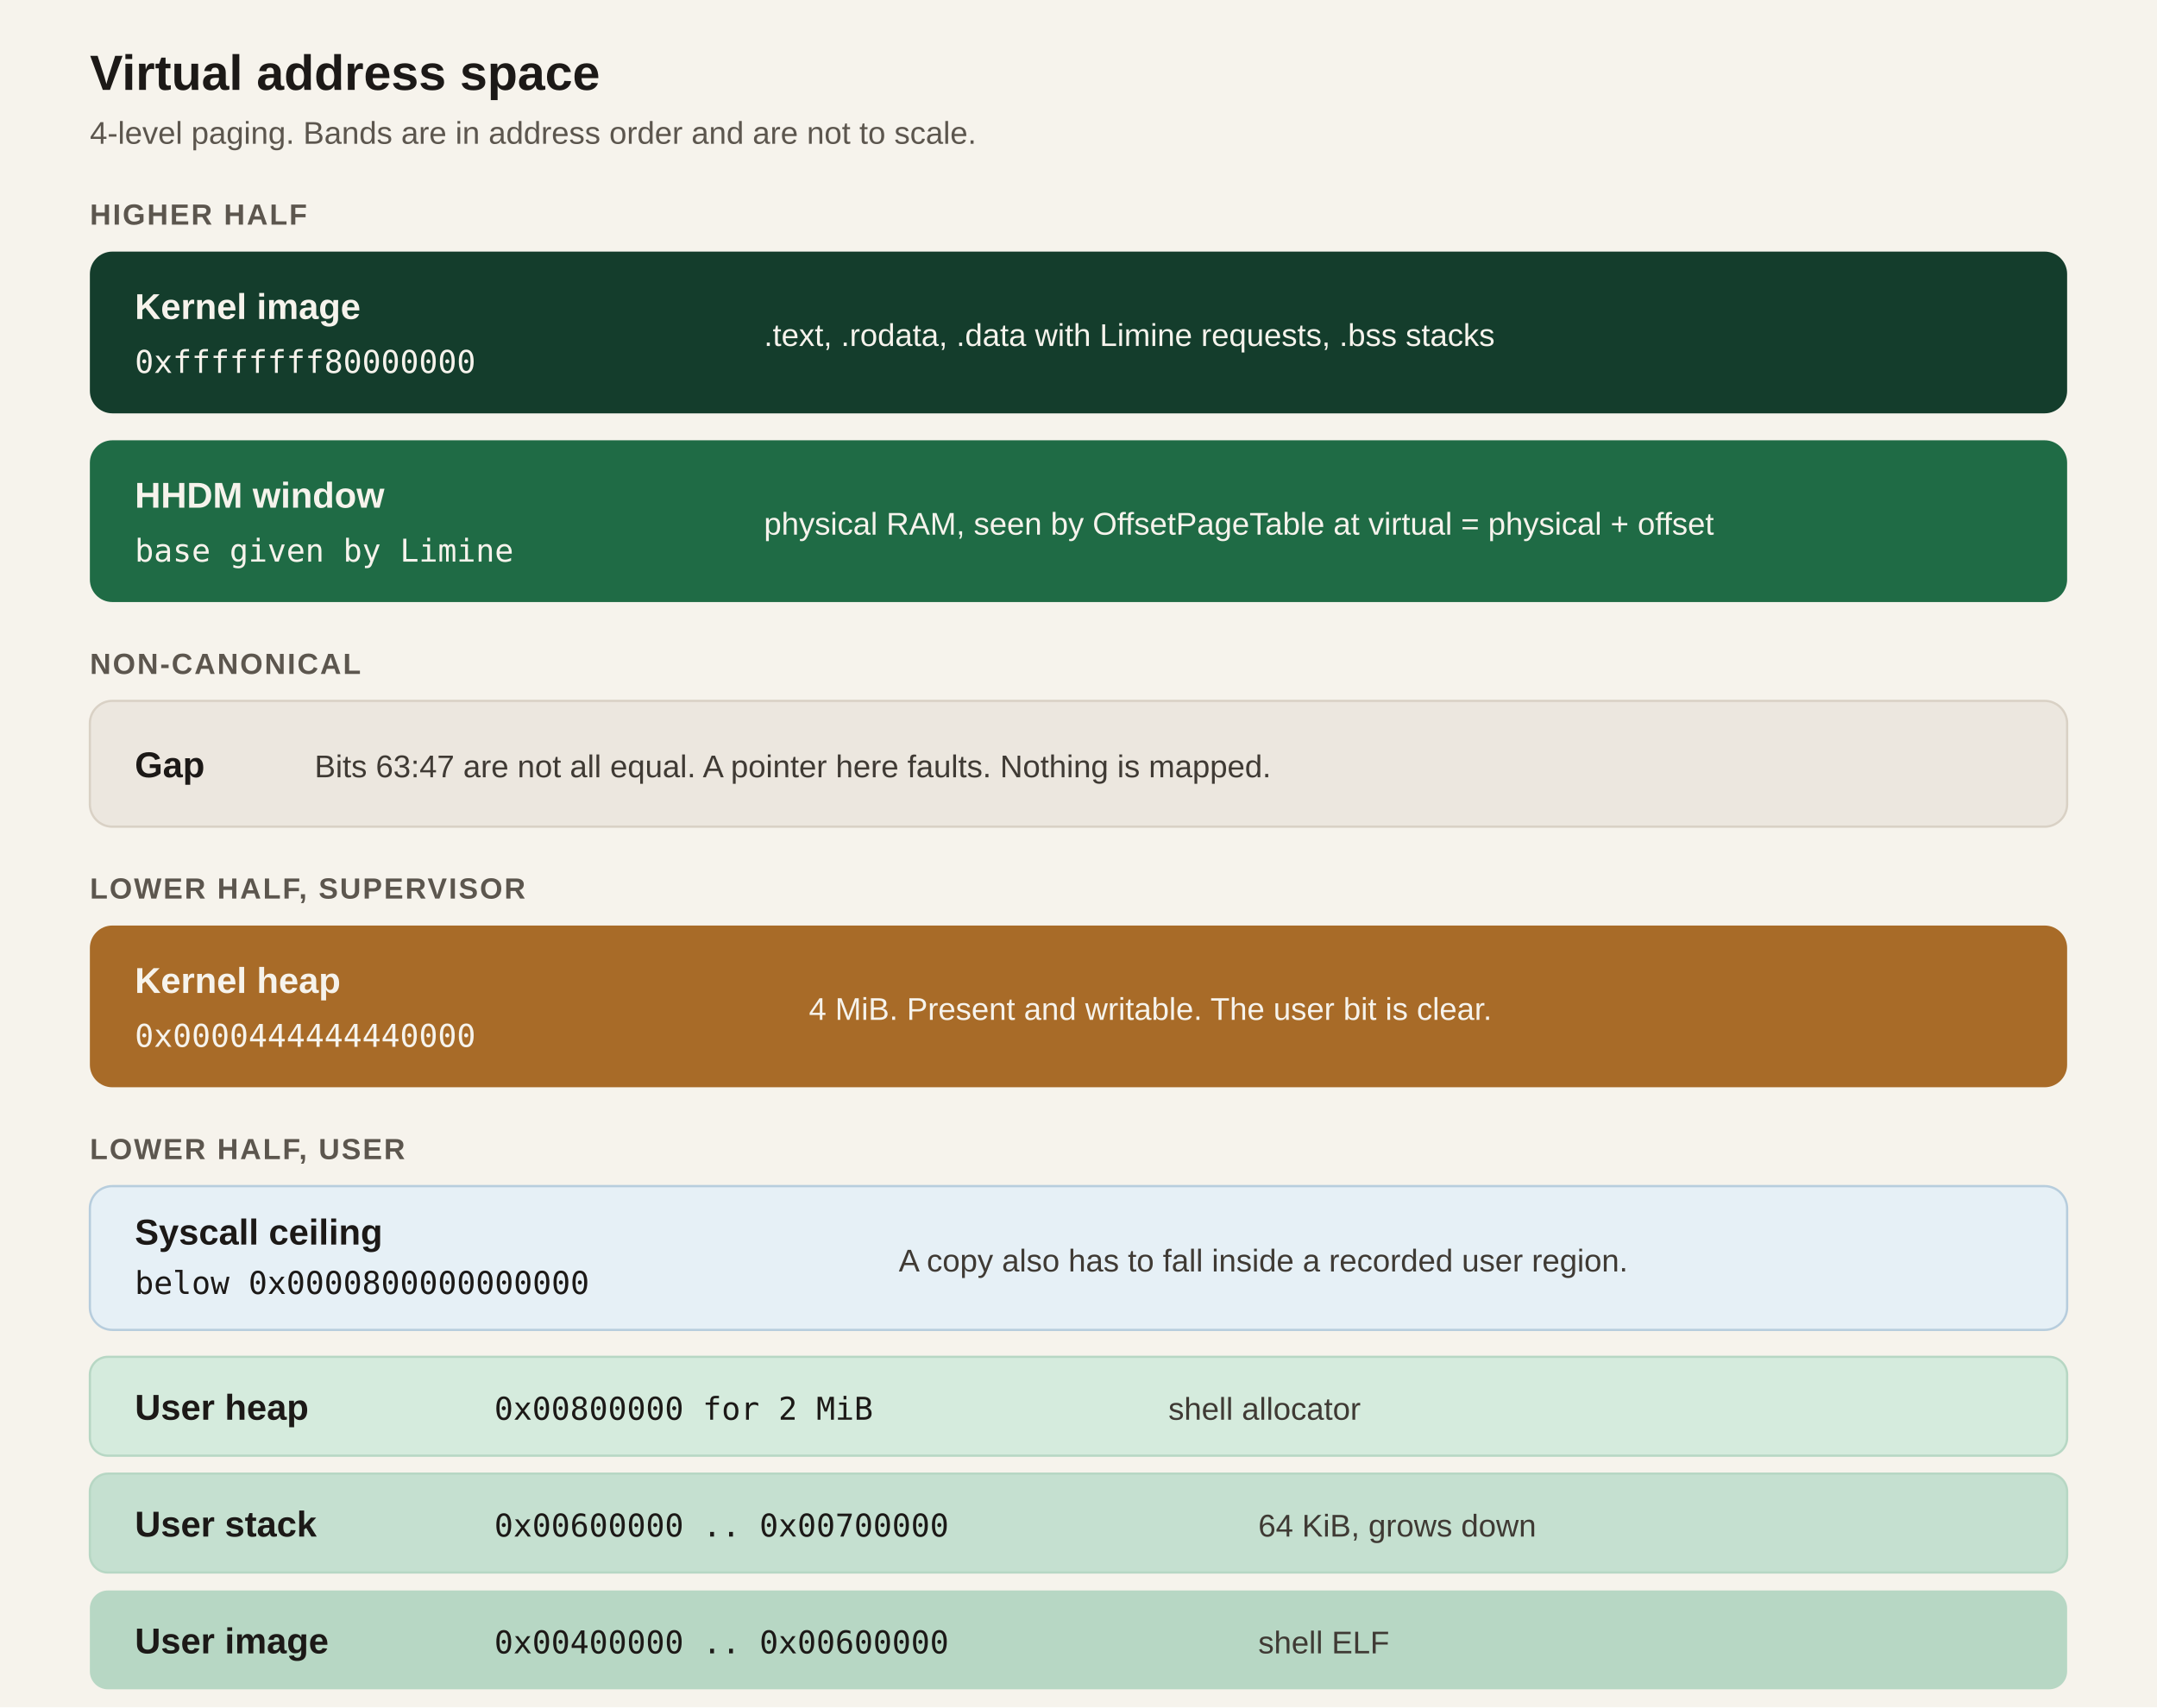
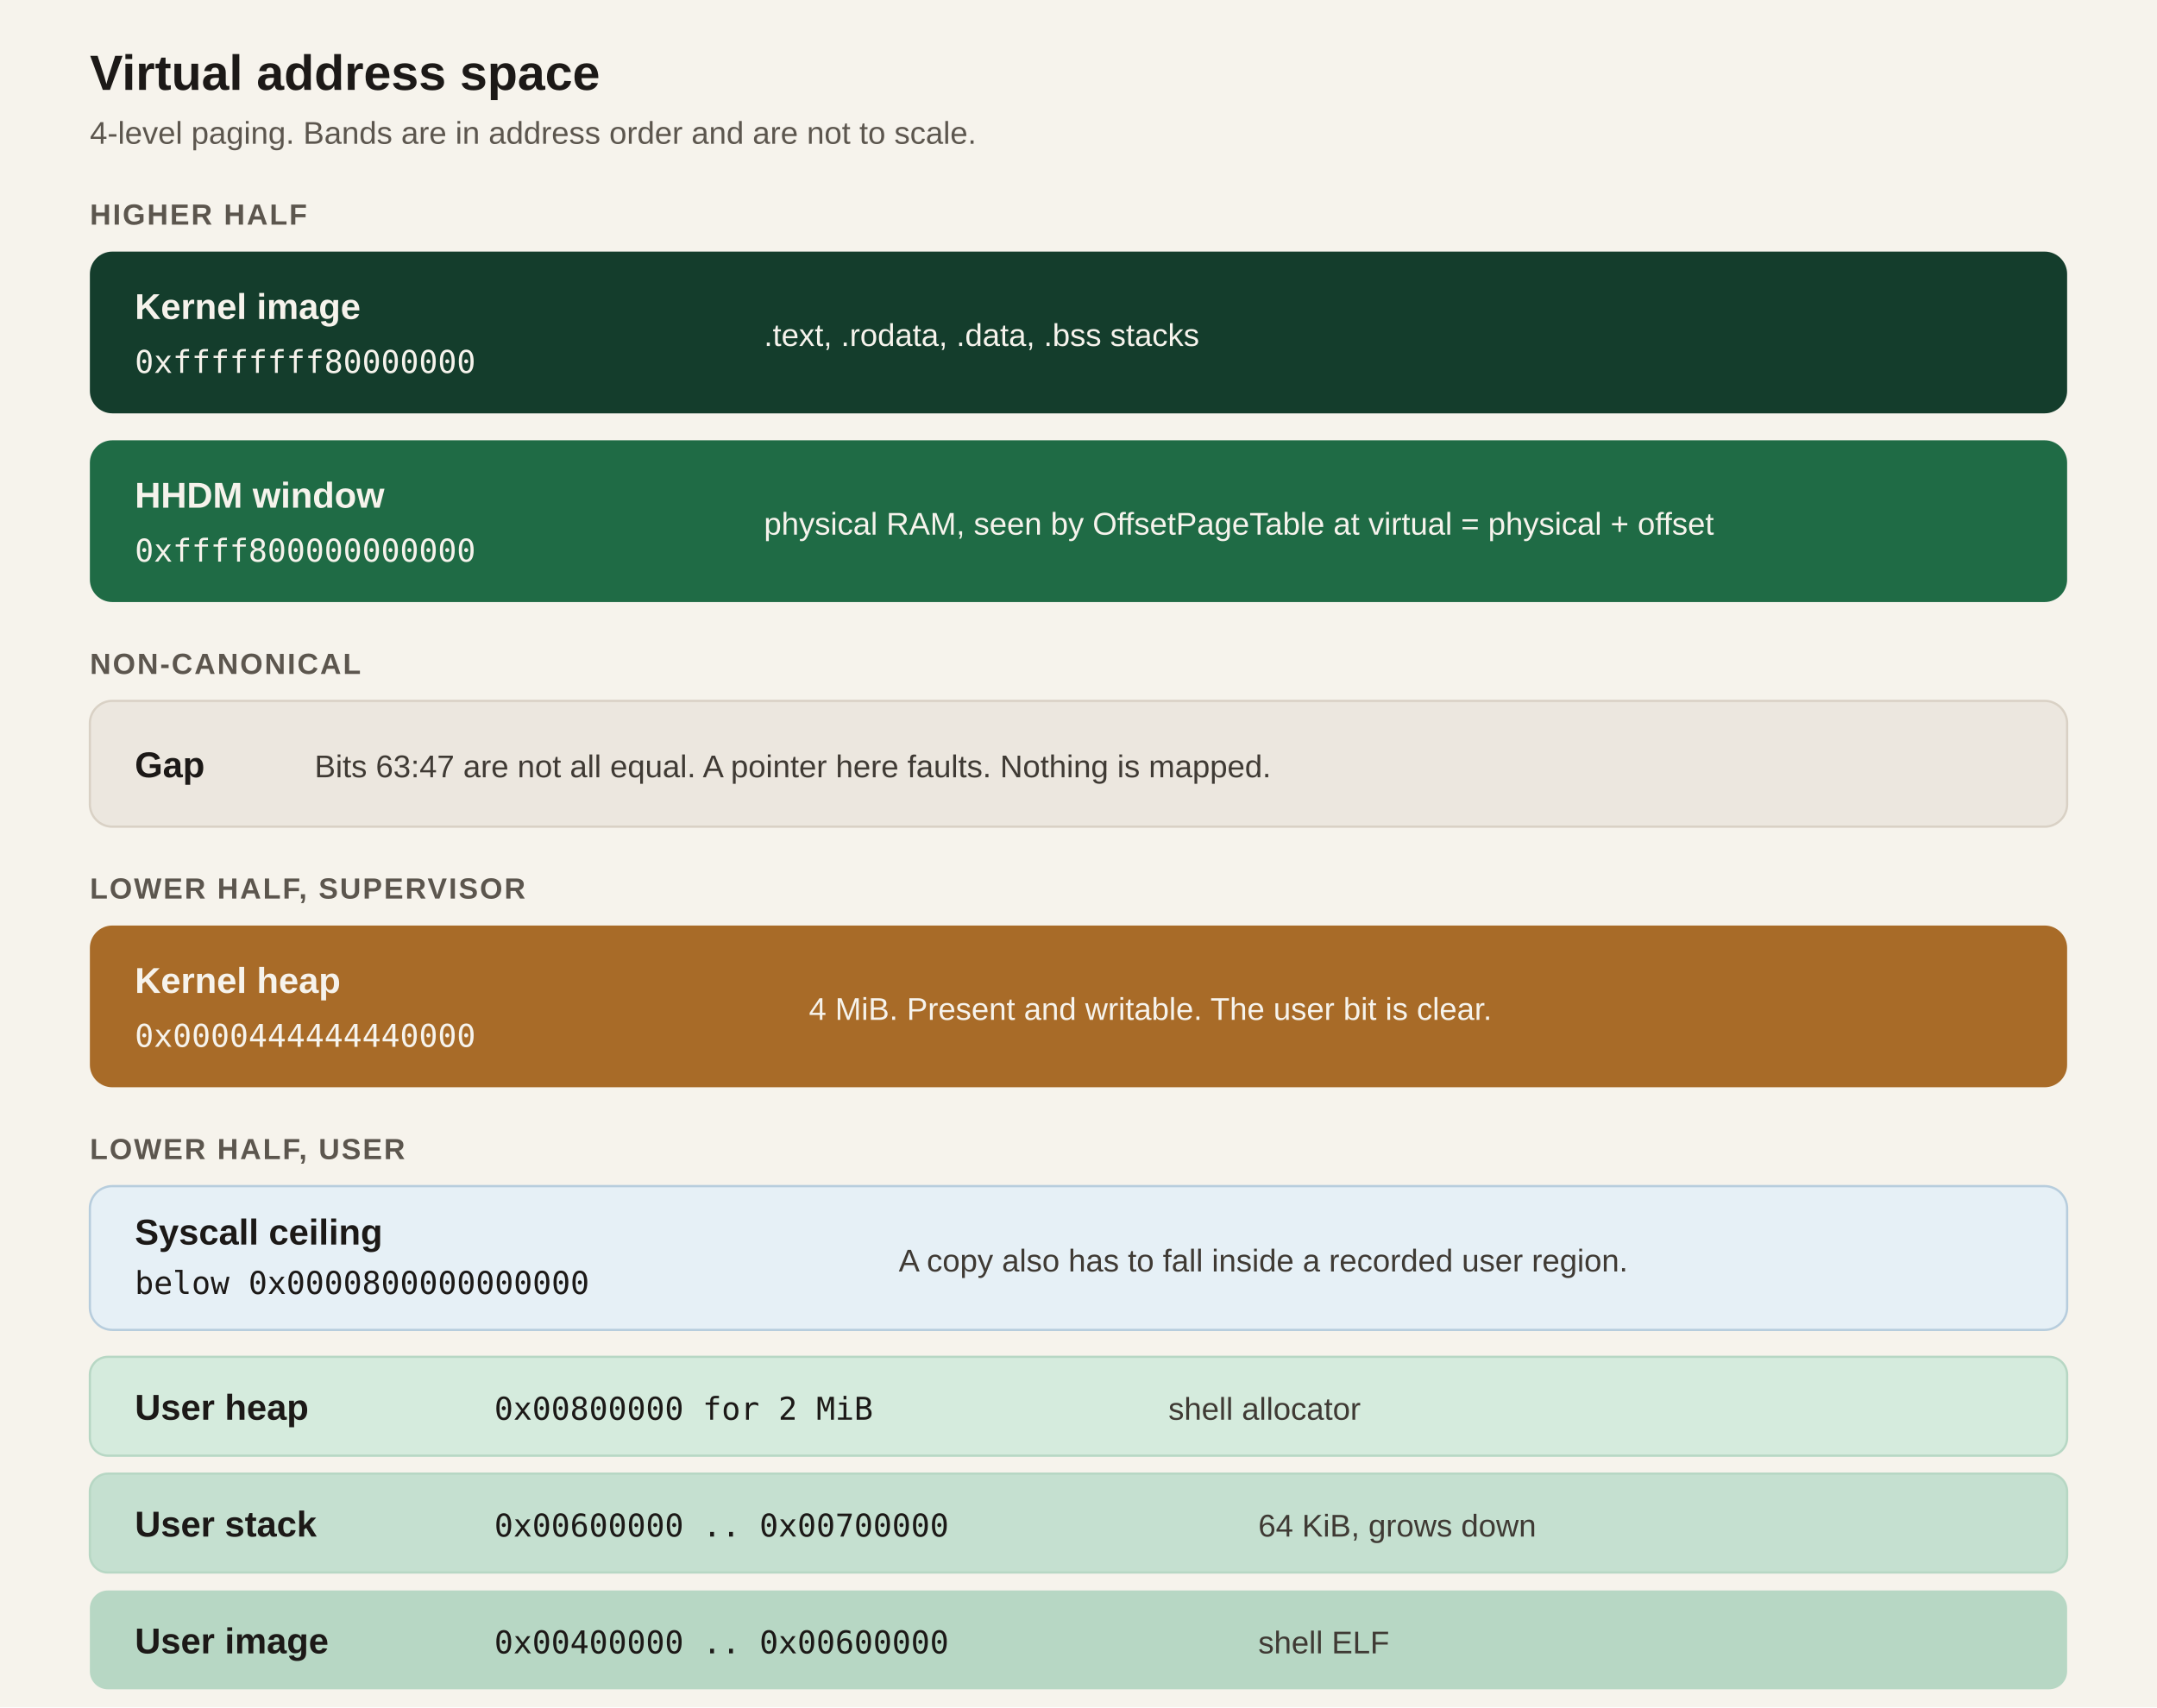
<svg xmlns="http://www.w3.org/2000/svg" viewBox="0 0 960 760" role="img">
  <style>
    text { font-family: "Segoe UI", "Helvetica Neue", Arial, sans-serif; fill: #1c1917; }
    .title { font-size: 22px; font-weight: 650; }
    .sub { font-size: 14px; fill: #5c564e; }
    .group { font-size: 13px; font-weight: 700; letter-spacing: 0.06em; fill: #5c564e; }
    .name { font-size: 16px; font-weight: 650; }
    .addr { font-family: ui-monospace, "Cascadia Code", "Source Code Pro", monospace; font-size: 14px; }
    .note { font-size: 14px; fill: #3f3a34; }
    .on-dark { fill: #f6f3ec; }
  </style>
  <rect width="960" height="760" fill="#f6f3ec" />
  <text class="title" x="40" y="40">Virtual address space</text>
  <text class="sub" x="40" y="64">4-level paging. Bands are in address order and are not to scale.</text>
  <text class="group" x="40" y="100">HIGHER HALF</text>
  <rect x="40" y="112" width="880" height="72" rx="10" fill="#143d2c" />
  <text class="name on-dark" x="60" y="142">Kernel image</text>
  <text class="addr on-dark" x="60" y="166">0xffffffff80000000</text>
-   <text class="note on-dark" x="340" y="154">.text, .rodata, .data with Limine requests, .bss stacks</text>
+   <text class="note on-dark" x="340" y="154">.text, .rodata, .data, .bss stacks</text>
  <rect x="40" y="196" width="880" height="72" rx="10" fill="#1f6b45" />
  <text class="name on-dark" x="60" y="226">HHDM window</text>
-   <text class="addr on-dark" x="60" y="250">base given by Limine</text>
+   <text class="addr on-dark" x="60" y="250">0xffff800000000000</text>
  <text class="note on-dark" x="340" y="238">physical RAM, seen by OffsetPageTable at virtual = physical + offset</text>
  <text class="group" x="40" y="300">NON-CANONICAL</text>
  <rect x="40" y="312" width="880" height="56" rx="10" fill="#ece7df" stroke="#d9d1c5" />
  <text class="name" x="60" y="346">Gap</text>
  <text class="note" x="140" y="346">Bits 63:47 are not all equal. A pointer here faults. Nothing is mapped.</text>
  <text class="group" x="40" y="400">LOWER HALF, SUPERVISOR</text>
  <rect x="40" y="412" width="880" height="72" rx="10" fill="#a86b28" />
  <text class="name on-dark" x="60" y="442">Kernel heap</text>
  <text class="addr on-dark" x="60" y="466">0x0000444444440000</text>
  <text class="note on-dark" x="360" y="454">4 MiB. Present and writable. The user bit is clear.</text>
  <text class="group" x="40" y="516">LOWER HALF, USER</text>
  <rect x="40" y="528" width="880" height="64" rx="10" fill="#e6f0f6" stroke="#b7cddd" />
  <text class="name" x="60" y="554">Syscall ceiling</text>
  <text class="addr" x="60" y="576">below 0x0000800000000000</text>
  <text class="note" x="400" y="566">A copy also has to fall inside a recorded user region.</text>
  <rect x="40" y="604" width="880" height="44" rx="8" fill="#d5ebdd" stroke="#b7d7c4" />
  <text class="name" x="60" y="632">User heap</text>
  <text class="addr" x="220" y="632">0x00800000 for 2 MiB</text>
  <text class="note" x="520" y="632">shell allocator</text>
  <rect x="40" y="656" width="880" height="44" rx="8" fill="#c5e0d0" stroke="#b7d7c4" />
  <text class="name" x="60" y="684">User stack</text>
  <text class="addr" x="220" y="684">0x00600000 .. 0x00700000</text>
  <text class="note" x="560" y="684">64 KiB, grows down</text>
  <rect x="40" y="708" width="880" height="44" rx="8" fill="#b7d7c4" />
  <text class="name" x="60" y="736">User image</text>
  <text class="addr" x="220" y="736">0x00400000 .. 0x00600000</text>
  <text class="note" x="560" y="736">shell ELF</text>
</svg>
